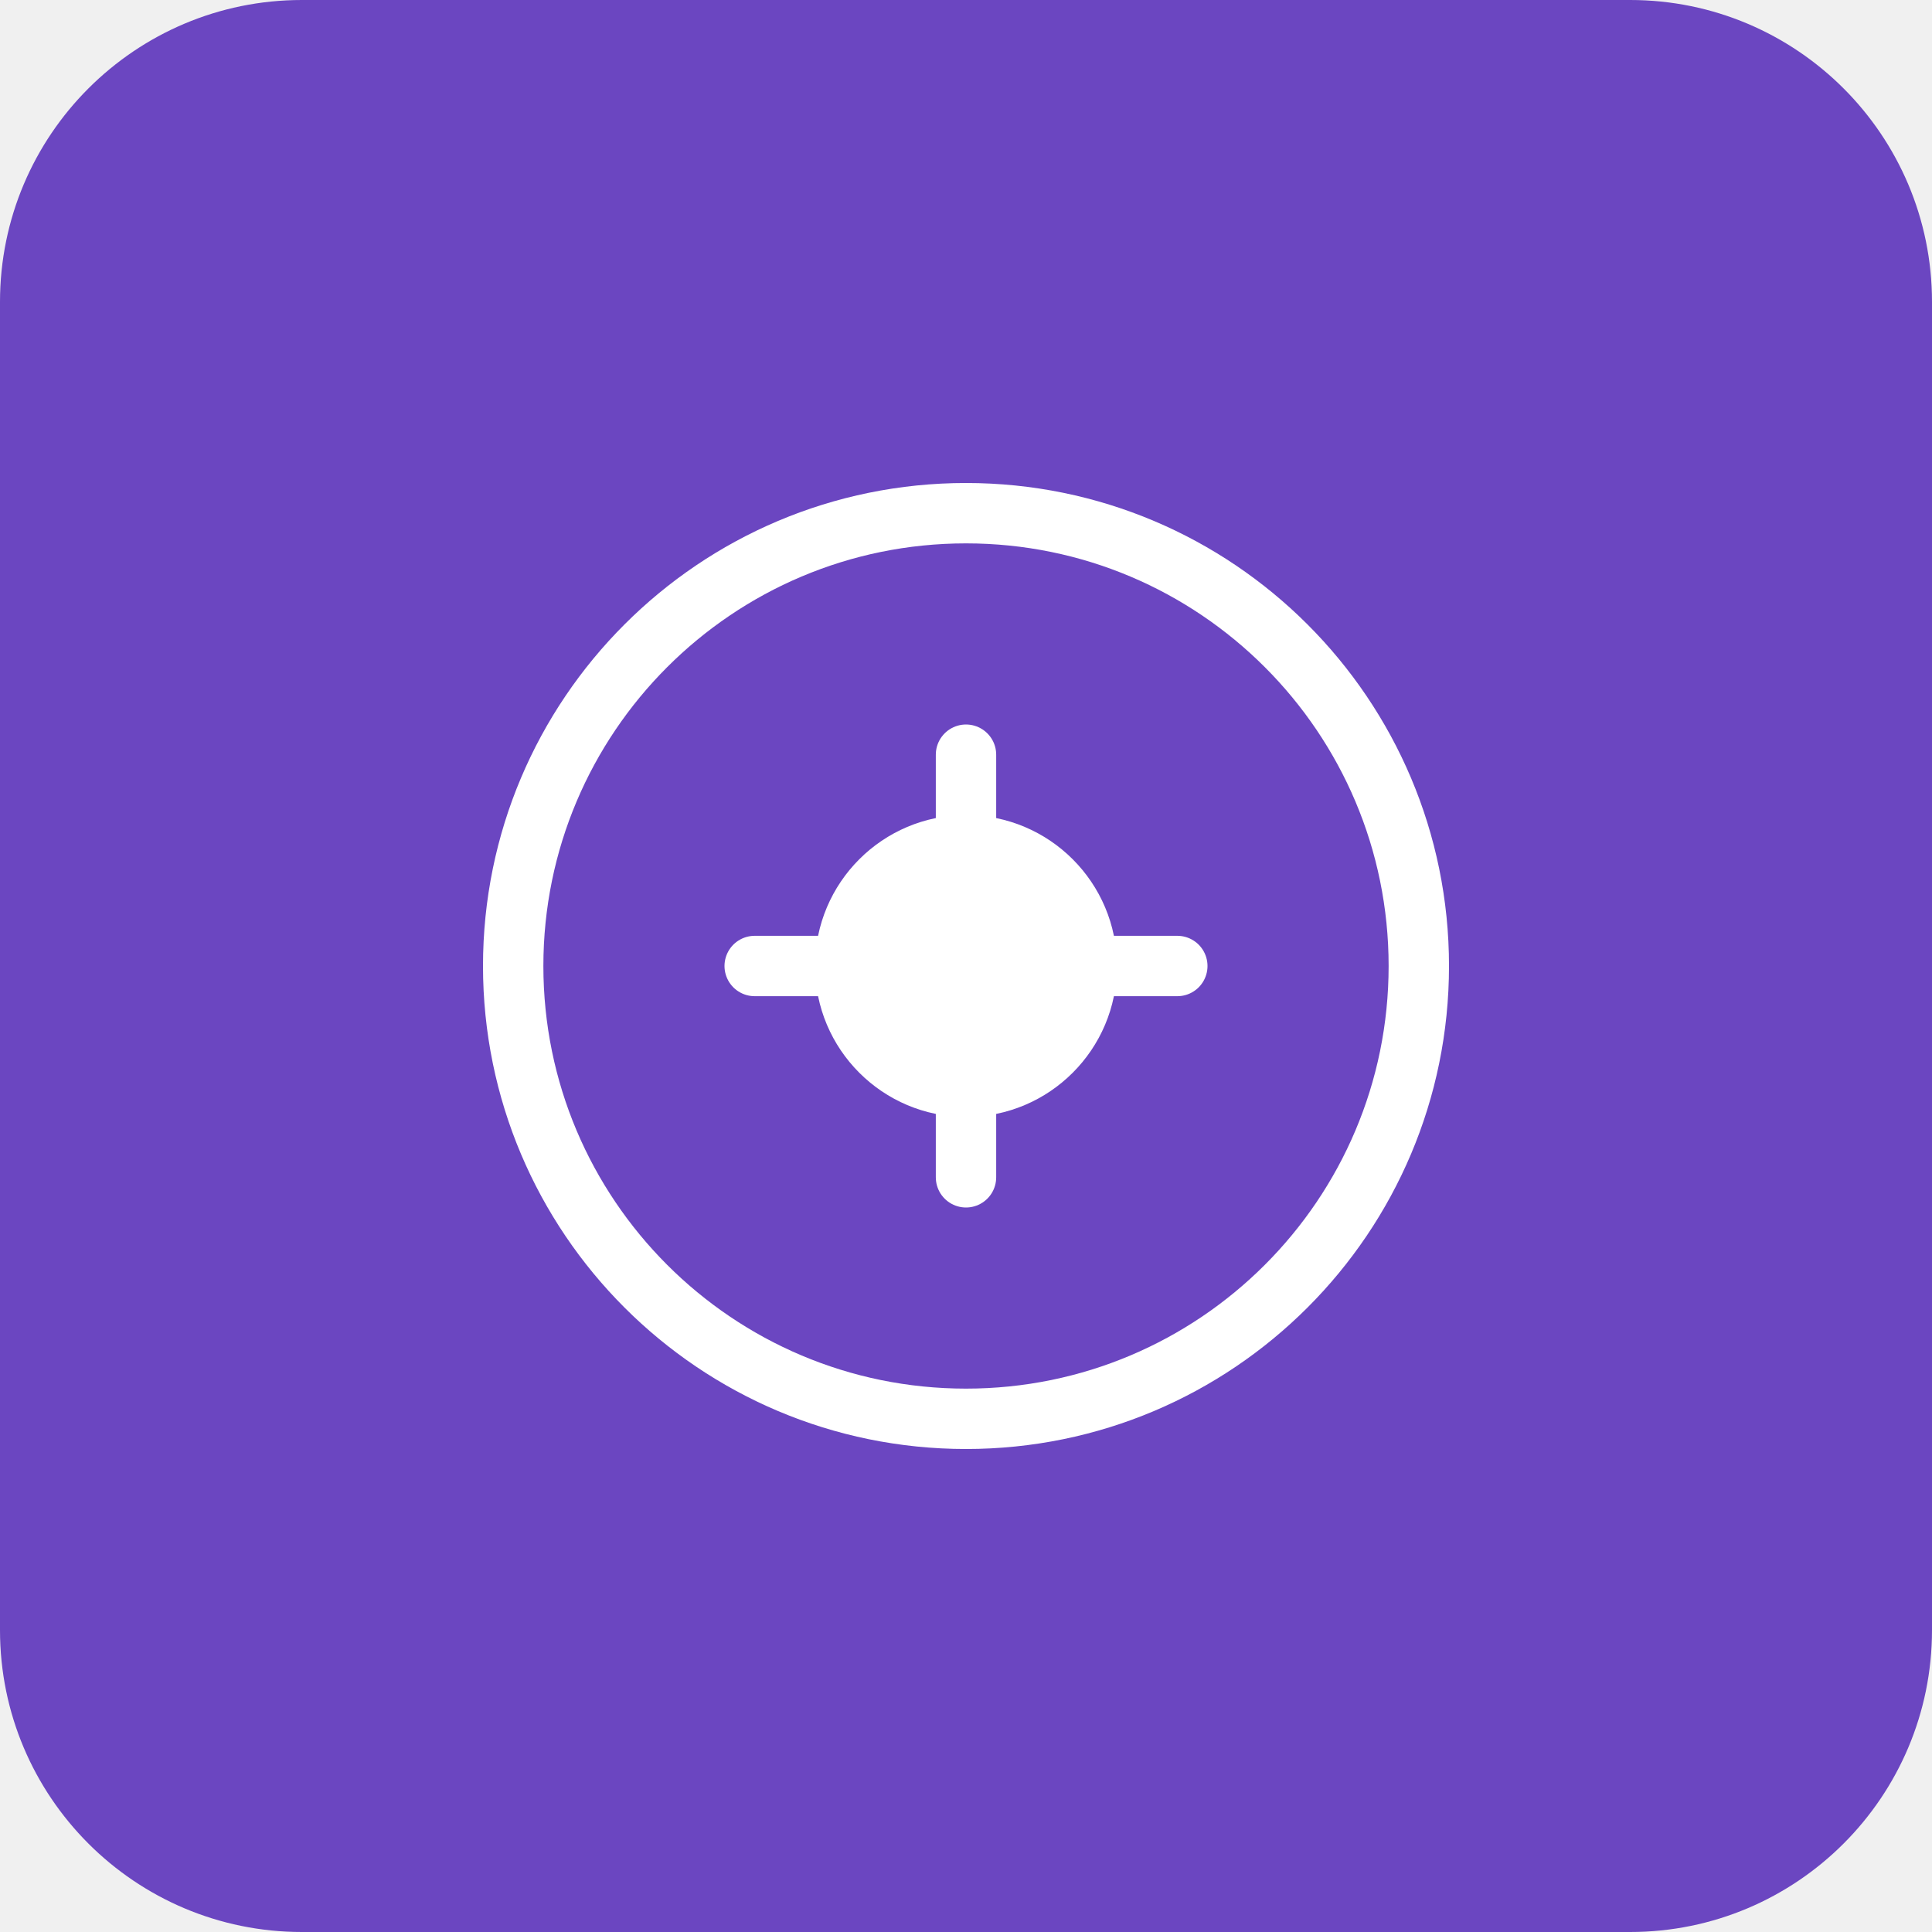
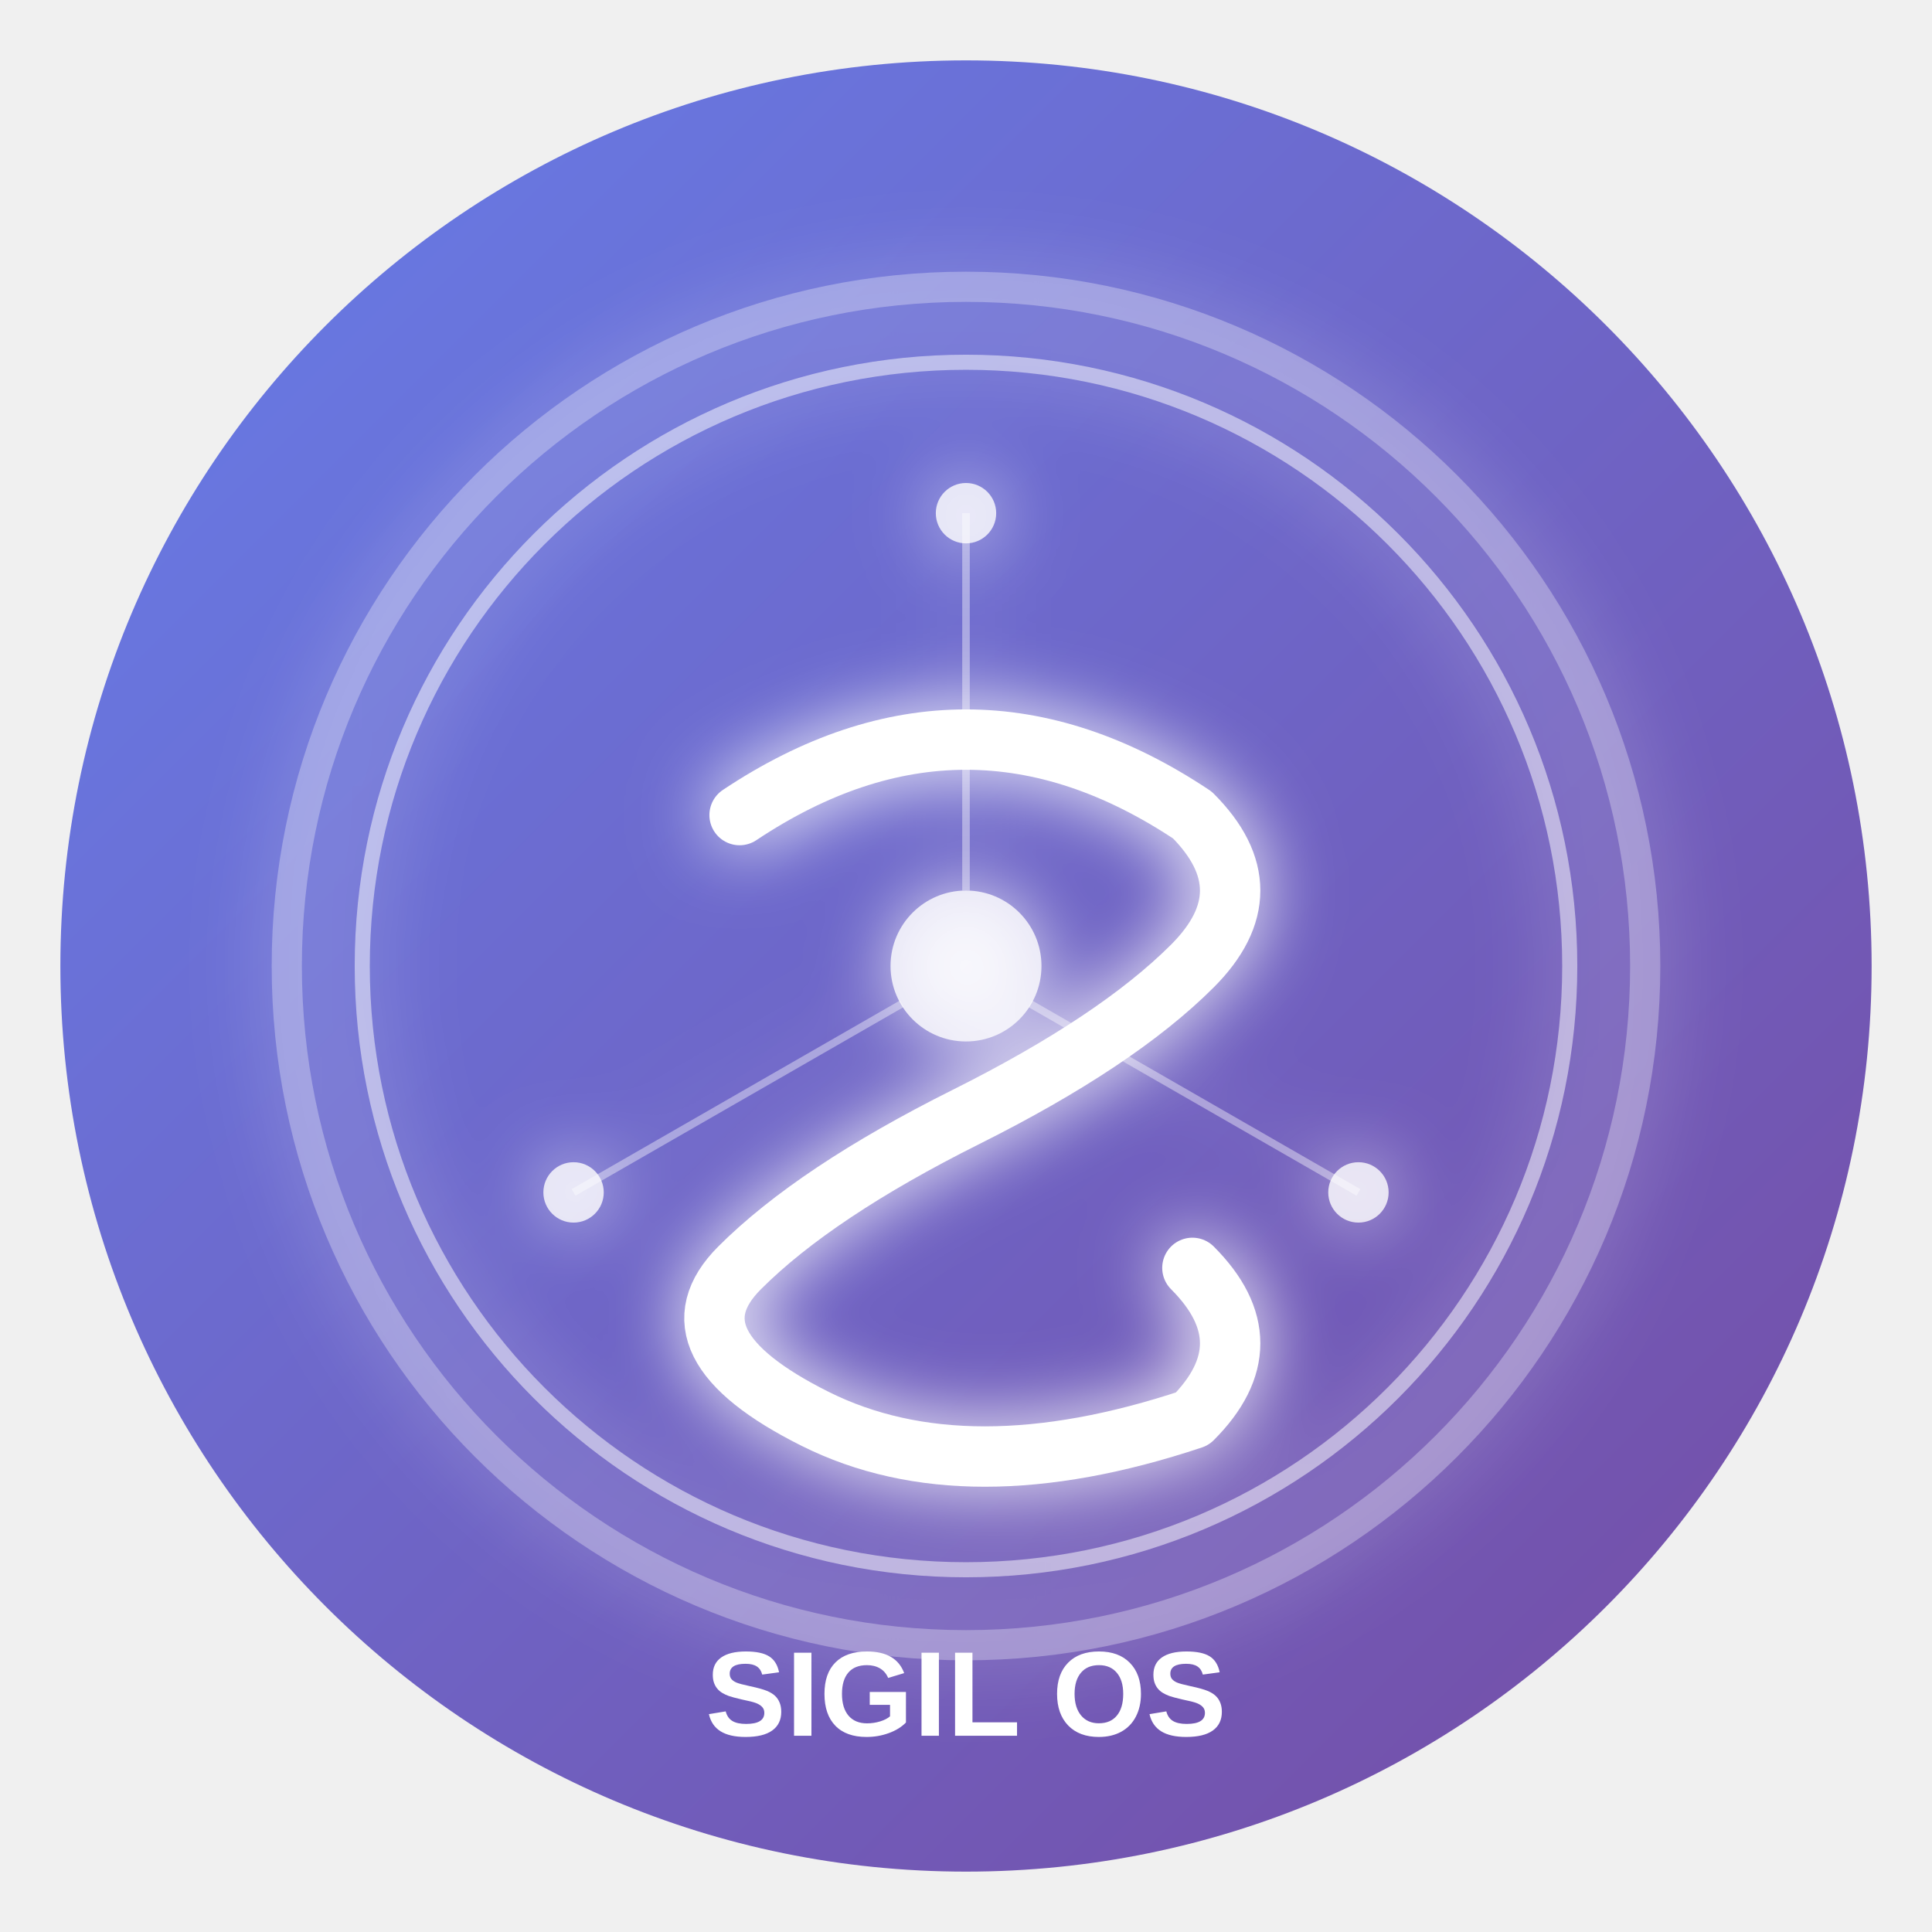
- <svg xmlns="http://www.w3.org/2000/svg" width="128" height="128" viewBox="0 0 128 128" fill="none">
-   <rect width="128" height="128" rx="20" fill="#6B46C1" />
-   <circle cx="64" cy="64" r="30" stroke="#FFFFFF" stroke-width="4" />
-   <path d="M50 64 L78 64 M64 50 L64 78" stroke="#FFFFFF" stroke-width="4" stroke-linecap="round" />
-   <circle cx="64" cy="64" r="10" fill="#FFFFFF" />
+ <svg xmlns="http://www.w3.org/2000/svg" viewBox="0 0 512 512" width="512" height="512">
+   <defs>
+     <linearGradient id="gradient" x1="0%" y1="0%" x2="100%" y2="100%">
+       <stop offset="0%" style="stop-color:#667eea;stop-opacity:1" />
+       <stop offset="100%" style="stop-color:#764ba2;stop-opacity:1" />
+     </linearGradient>
+     <filter id="glow" x="-20%" y="-20%" width="140%" height="140%">
+       <feGaussianBlur stdDeviation="10" result="blur" />
+       <feComposite in="SourceGraphic" in2="blur" operator="over" />
+     </filter>
+   </defs>
+   <circle cx="256" cy="256" r="240" fill="url(#gradient)" />
+   <g transform="translate(256, 256)" filter="url(#glow)">
+     <circle cx="0" cy="0" r="180" fill="none" stroke="white" stroke-width="8" opacity="0.3" />
+     <circle cx="0" cy="0" r="160" fill="none" stroke="white" stroke-width="4" opacity="0.5" />
+     <g fill="white" opacity="0.8">
+       <circle cx="0" cy="0" r="20" />
+       <circle cx="0" cy="-120" r="8" />
+       <circle cx="104" cy="60" r="8" />
+       <circle cx="-104" cy="60" r="8" />
+     </g>
+     <path d="M -60 -40 Q 0 -80 60 -40 Q 80 -20 60 0 Q 40 20 0 40 Q -40 60 -60 80 Q -80 100 -40 120 Q 0 140 60 120 Q 80 100 60 80" fill="none" stroke="white" stroke-width="16" stroke-linecap="round" stroke-linejoin="round" />
+     <g stroke="white" stroke-width="2" opacity="0.4">
+       <line x1="0" y1="-20" x2="0" y2="-120" />
+       <line x1="17" y1="10" x2="104" y2="60" />
+       <line x1="-17" y1="10" x2="-104" y2="60" />
+     </g>
+   </g>
+   <text x="256" y="460" text-anchor="middle" font-family="Arial, sans-serif" font-size="32" font-weight="bold" fill="white">SIGIL OS</text>
</svg>
